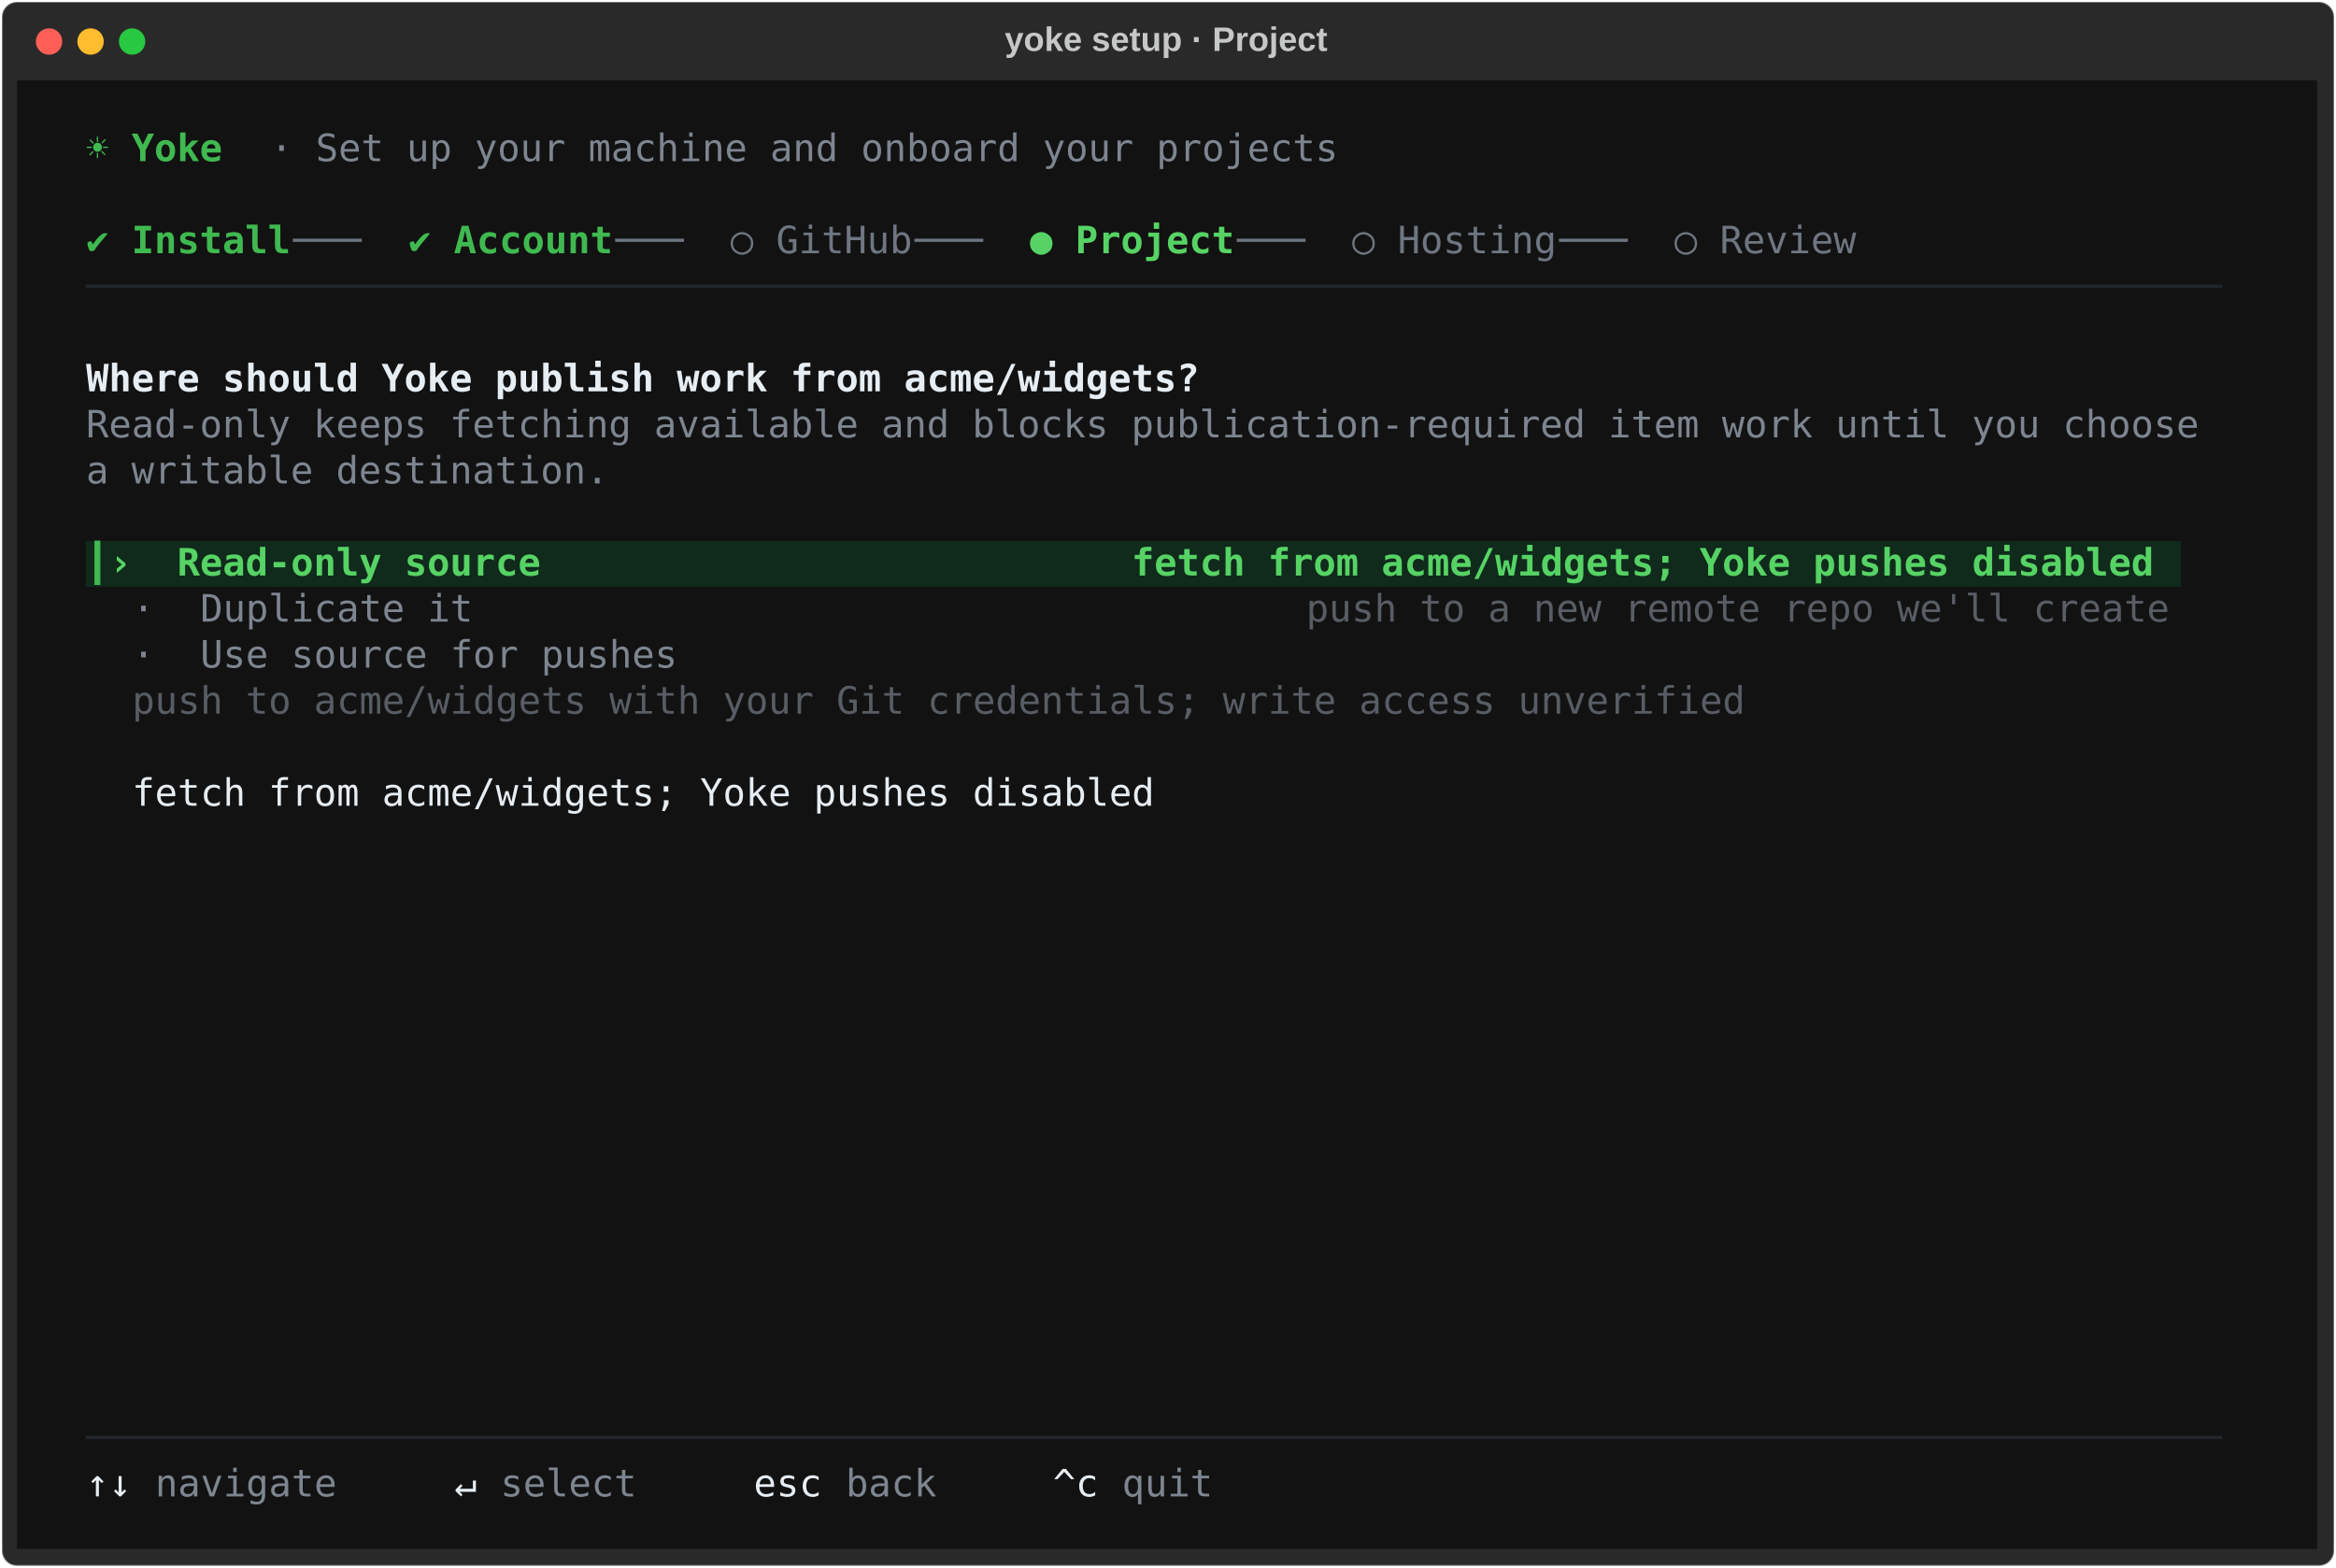
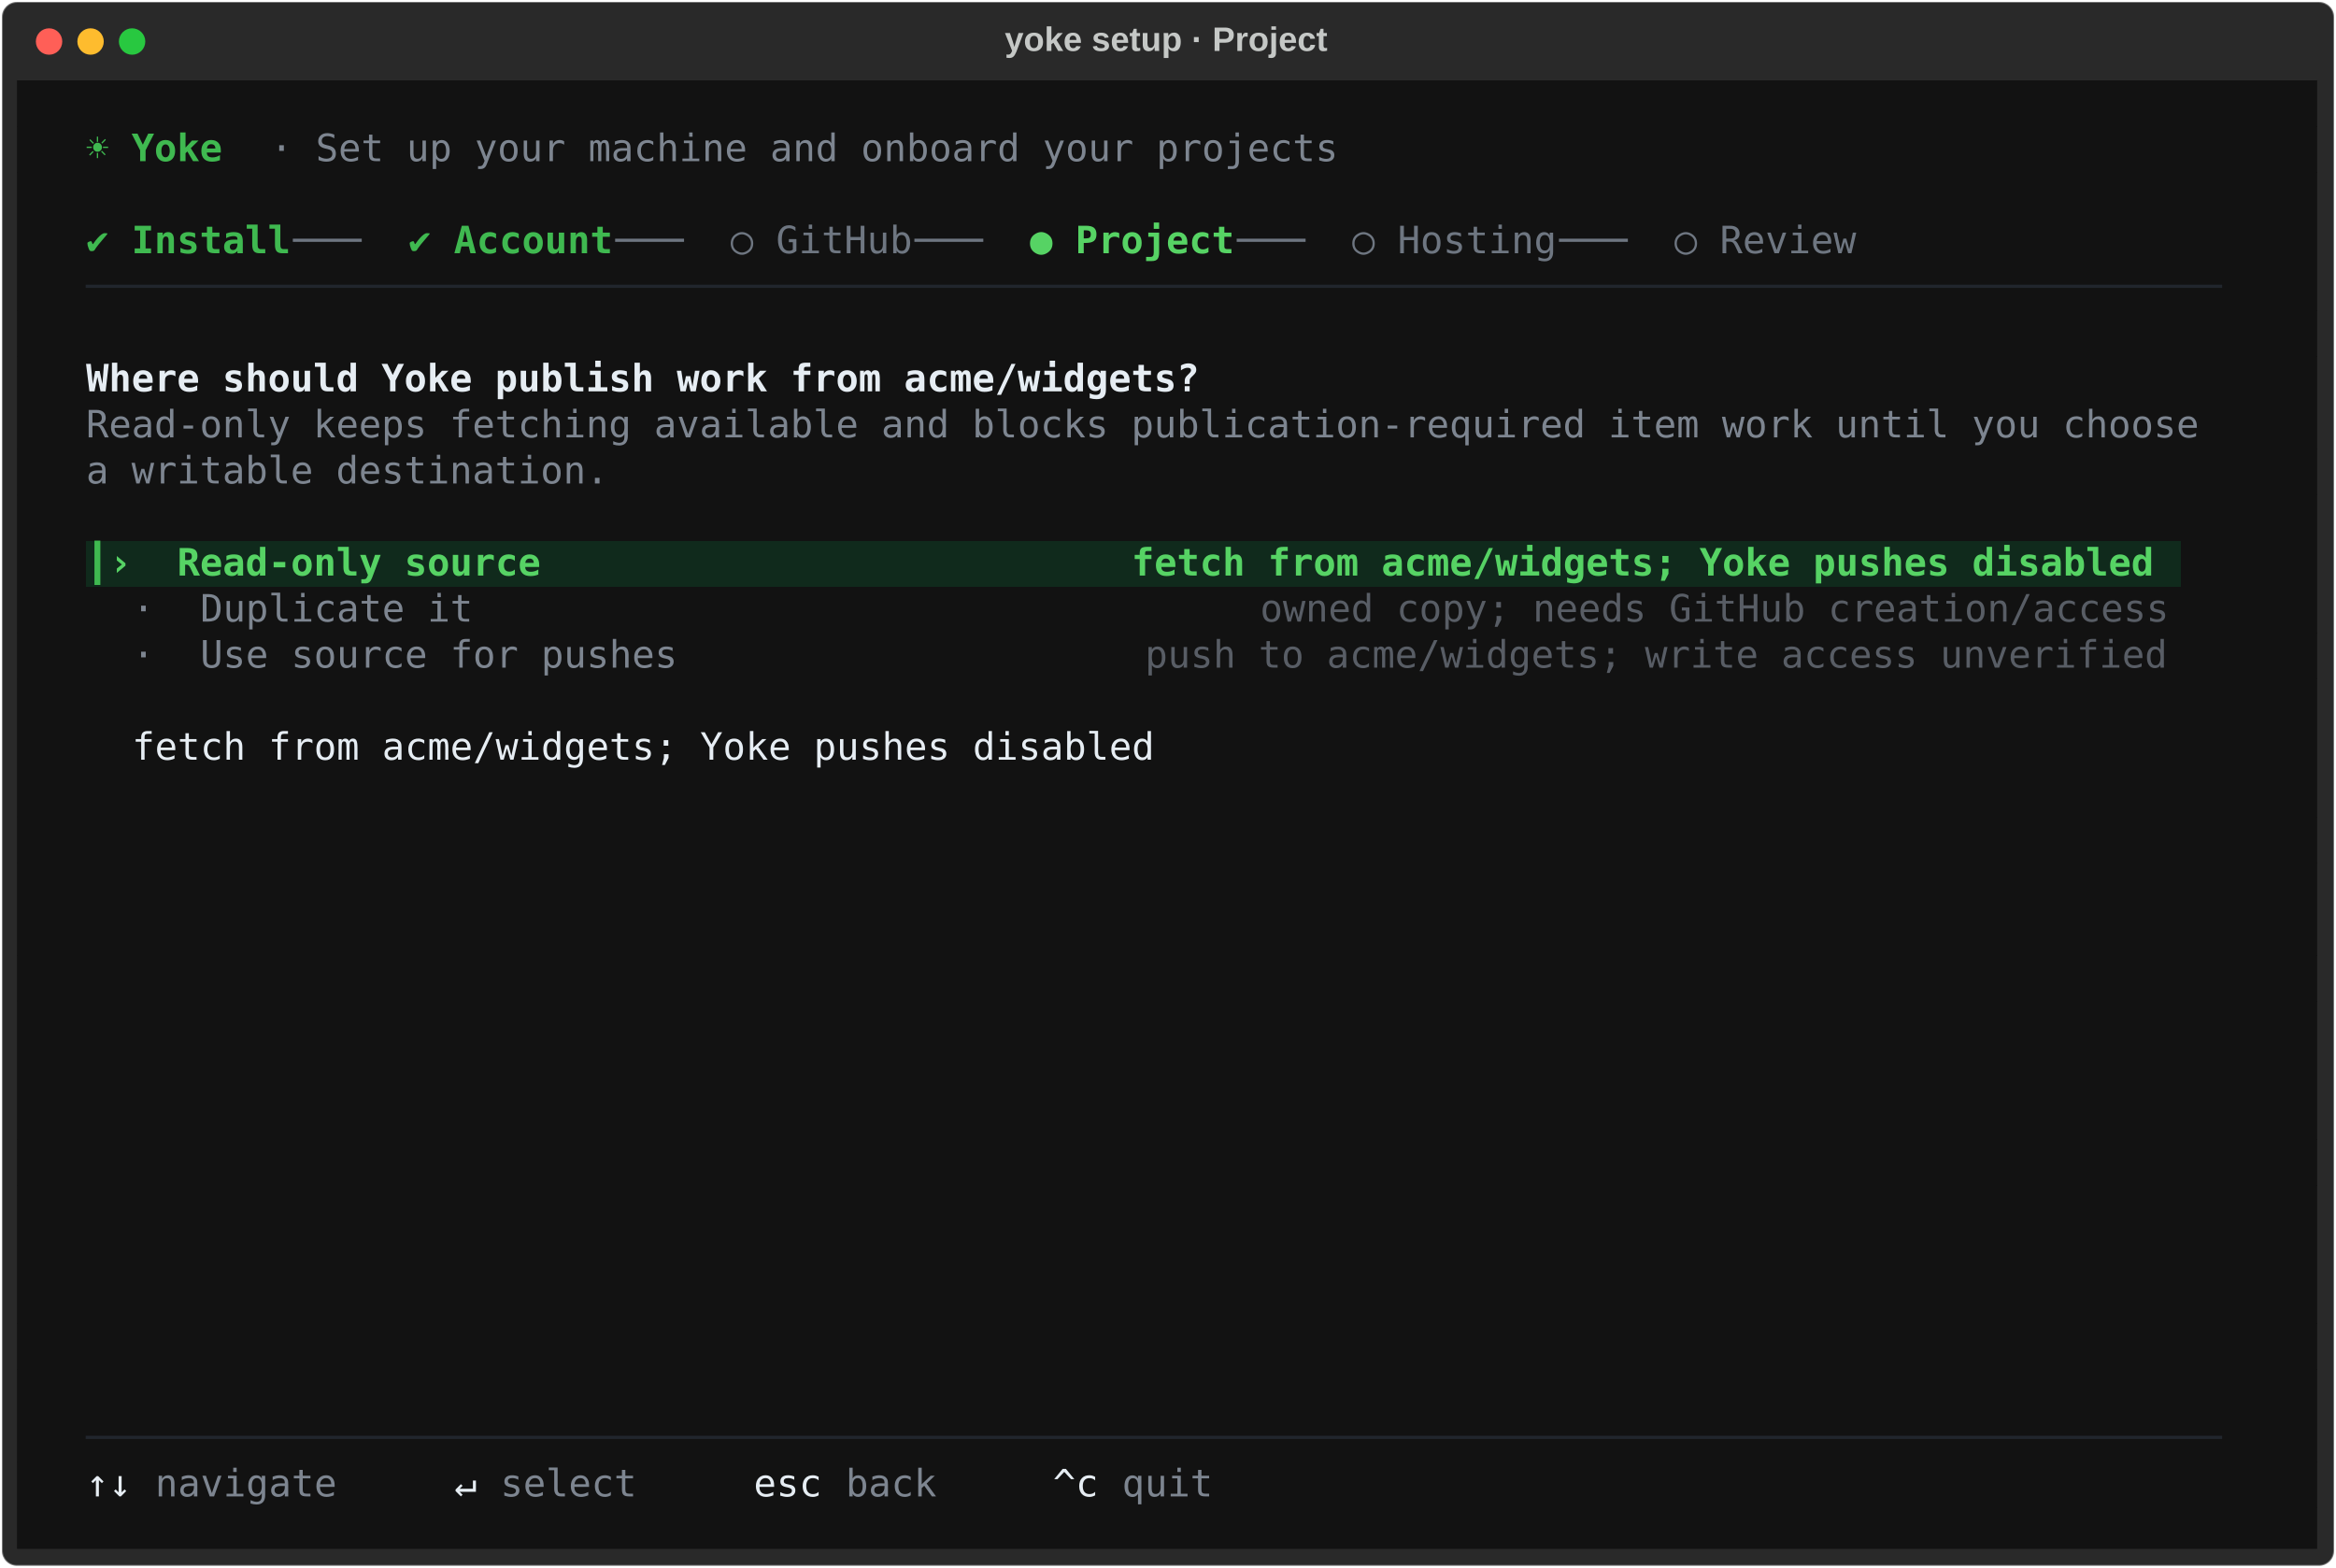
<svg xmlns="http://www.w3.org/2000/svg" class="rich-terminal" viewBox="0 0 1238 830.8">
  <style>

    @font-face {
        font-family: "Fira Code";
        src: local("FiraCode-Regular"),
                url("https://cdnjs.cloudflare.com/ajax/libs/firacode/{{VERSION}}/woff2/FiraCode-Regular.woff2") format("woff2"),
                url("https://cdnjs.cloudflare.com/ajax/libs/firacode/{{VERSION}}/woff/FiraCode-Regular.woff") format("woff");
        font-style: normal;
        font-weight: 400;
    }
    @font-face {
        font-family: "Fira Code";
        src: local("FiraCode-Bold"),
                url("https://cdnjs.cloudflare.com/ajax/libs/firacode/{{VERSION}}/woff2/FiraCode-Bold.woff2") format("woff2"),
                url("https://cdnjs.cloudflare.com/ajax/libs/firacode/{{VERSION}}/woff/FiraCode-Bold.woff") format("woff");
        font-style: bold;
        font-weight: 700;
    }

    .terminal-YOKE-matrix {
        font-family: Fira Code, monospace;
        font-size: 20px;
        line-height: 24.4px;
        font-variant-east-asian: full-width;
    }

    .terminal-YOKE-title {
        font-size: 18px;
        font-weight: bold;
        font-family: arial;
    }

.terminal-YOKE-r2 { fill: #3fb950;font-weight: bold }
.terminal-YOKE-r3 { fill: #e6edf3 }
.terminal-YOKE-r4 { fill: #7d8590 }
.terminal-YOKE-r5 { fill: #6e7681 }
.terminal-YOKE-r6 { fill: #56d364;font-weight: bold }
.terminal-YOKE-r7 { fill: #21262d }
.terminal-YOKE-r8 { fill: #e6edf3;font-weight: bold }
.terminal-YOKE-r9 { fill: #3fb950 }
.terminal-YOKE-r11 { fill: #585d65 }
    </style>
  <defs>
    <clipPath id="terminal-YOKE-clip-terminal">
      <rect x="0" y="0" width="1219.0" height="779.8" />
    </clipPath>
    <clipPath id="terminal-YOKE-line-0">
      <rect x="0" y="1.5" width="1220" height="24.65" />
    </clipPath>
    <clipPath id="terminal-YOKE-line-1">
      <rect x="0" y="25.9" width="1220" height="24.65" />
    </clipPath>
    <clipPath id="terminal-YOKE-line-2">
      <rect x="0" y="50.3" width="1220" height="24.65" />
    </clipPath>
    <clipPath id="terminal-YOKE-line-3">
      <rect x="0" y="74.7" width="1220" height="24.65" />
    </clipPath>
    <clipPath id="terminal-YOKE-line-4">
      <rect x="0" y="99.1" width="1220" height="24.65" />
    </clipPath>
    <clipPath id="terminal-YOKE-line-5">
      <rect x="0" y="123.5" width="1220" height="24.65" />
    </clipPath>
    <clipPath id="terminal-YOKE-line-6">
      <rect x="0" y="147.9" width="1220" height="24.65" />
    </clipPath>
    <clipPath id="terminal-YOKE-line-7">
      <rect x="0" y="172.3" width="1220" height="24.65" />
    </clipPath>
    <clipPath id="terminal-YOKE-line-8">
      <rect x="0" y="196.7" width="1220" height="24.65" />
    </clipPath>
    <clipPath id="terminal-YOKE-line-9">
      <rect x="0" y="221.1" width="1220" height="24.65" />
    </clipPath>
    <clipPath id="terminal-YOKE-line-10">
      <rect x="0" y="245.5" width="1220" height="24.65" />
    </clipPath>
    <clipPath id="terminal-YOKE-line-11">
      <rect x="0" y="269.9" width="1220" height="24.65" />
    </clipPath>
    <clipPath id="terminal-YOKE-line-12">
      <rect x="0" y="294.3" width="1220" height="24.65" />
    </clipPath>
    <clipPath id="terminal-YOKE-line-13">
      <rect x="0" y="318.7" width="1220" height="24.65" />
    </clipPath>
    <clipPath id="terminal-YOKE-line-14">
      <rect x="0" y="343.1" width="1220" height="24.65" />
    </clipPath>
    <clipPath id="terminal-YOKE-line-15">
      <rect x="0" y="367.5" width="1220" height="24.65" />
    </clipPath>
    <clipPath id="terminal-YOKE-line-16">
      <rect x="0" y="391.9" width="1220" height="24.65" />
    </clipPath>
    <clipPath id="terminal-YOKE-line-17">
      <rect x="0" y="416.3" width="1220" height="24.65" />
    </clipPath>
    <clipPath id="terminal-YOKE-line-18">
      <rect x="0" y="440.7" width="1220" height="24.65" />
    </clipPath>
    <clipPath id="terminal-YOKE-line-19">
      <rect x="0" y="465.1" width="1220" height="24.65" />
    </clipPath>
    <clipPath id="terminal-YOKE-line-20">
      <rect x="0" y="489.5" width="1220" height="24.65" />
    </clipPath>
    <clipPath id="terminal-YOKE-line-21">
      <rect x="0" y="513.9" width="1220" height="24.65" />
    </clipPath>
    <clipPath id="terminal-YOKE-line-22">
      <rect x="0" y="538.3" width="1220" height="24.65" />
    </clipPath>
    <clipPath id="terminal-YOKE-line-23">
      <rect x="0" y="562.7" width="1220" height="24.65" />
    </clipPath>
    <clipPath id="terminal-YOKE-line-24">
      <rect x="0" y="587.1" width="1220" height="24.65" />
    </clipPath>
    <clipPath id="terminal-YOKE-line-25">
      <rect x="0" y="611.5" width="1220" height="24.65" />
    </clipPath>
    <clipPath id="terminal-YOKE-line-26">
      <rect x="0" y="635.9" width="1220" height="24.65" />
    </clipPath>
    <clipPath id="terminal-YOKE-line-27">
      <rect x="0" y="660.3" width="1220" height="24.65" />
    </clipPath>
    <clipPath id="terminal-YOKE-line-28">
      <rect x="0" y="684.7" width="1220" height="24.65" />
    </clipPath>
    <clipPath id="terminal-YOKE-line-29">
      <rect x="0" y="709.1" width="1220" height="24.65" />
    </clipPath>
    <clipPath id="terminal-YOKE-line-30">
      <rect x="0" y="733.5" width="1220" height="24.65" />
    </clipPath>
  </defs>
  <rect fill="#292929" stroke="rgba(255,255,255,0.35)" stroke-width="1" x="1" y="1" width="1236" height="828.8" rx="8" />
  <text class="terminal-YOKE-title" fill="#c5c8c6" text-anchor="middle" x="618" y="27">yoke setup · Project</text>
  <g transform="translate(26,22)">
    <circle cx="0" cy="0" r="7" fill="#ff5f57" />
    <circle cx="22" cy="0" r="7" fill="#febc2e" />
    <circle cx="44" cy="0" r="7" fill="#28c840" />
  </g>
  <g transform="translate(9, 41)" clip-path="url(#terminal-YOKE-clip-terminal)">
    <rect fill="#121212" x="0" y="1.5" width="1220" height="24.65" shape-rendering="crispEdges" />
    <rect fill="#121212" x="0" y="25.9" width="36.6" height="24.65" shape-rendering="crispEdges" />
    <rect fill="#121212" x="36.6" y="25.9" width="73.2" height="24.65" shape-rendering="crispEdges" />
    <rect fill="#121212" x="109.8" y="25.9" width="24.4" height="24.65" shape-rendering="crispEdges" />
    <rect fill="#121212" x="134.2" y="25.9" width="573.4" height="24.65" shape-rendering="crispEdges" />
    <rect fill="#121212" x="707.6" y="25.9" width="475.8" height="24.65" shape-rendering="crispEdges" />
    <rect fill="#121212" x="1183.4" y="25.9" width="36.6" height="24.65" shape-rendering="crispEdges" />
    <rect fill="#121212" x="0" y="50.3" width="1220" height="24.65" shape-rendering="crispEdges" />
    <rect fill="#121212" x="0" y="74.7" width="36.6" height="24.65" shape-rendering="crispEdges" />
    <rect fill="#121212" x="36.6" y="74.7" width="109.8" height="24.65" shape-rendering="crispEdges" />
    <rect fill="#121212" x="146.4" y="74.7" width="61" height="24.65" shape-rendering="crispEdges" />
    <rect fill="#121212" x="207.4" y="74.7" width="109.8" height="24.65" shape-rendering="crispEdges" />
    <rect fill="#121212" x="317.2" y="74.7" width="61" height="24.65" shape-rendering="crispEdges" />
    <rect fill="#121212" x="378.2" y="74.7" width="97.6" height="24.65" shape-rendering="crispEdges" />
    <rect fill="#121212" x="475.8" y="74.7" width="61" height="24.65" shape-rendering="crispEdges" />
    <rect fill="#121212" x="536.8" y="74.7" width="109.8" height="24.65" shape-rendering="crispEdges" />
    <rect fill="#121212" x="646.6" y="74.7" width="61" height="24.65" shape-rendering="crispEdges" />
    <rect fill="#121212" x="707.6" y="74.7" width="109.8" height="24.65" shape-rendering="crispEdges" />
    <rect fill="#121212" x="817.4" y="74.7" width="61" height="24.65" shape-rendering="crispEdges" />
    <rect fill="#121212" x="878.4" y="74.7" width="97.6" height="24.65" shape-rendering="crispEdges" />
    <rect fill="#121212" x="976" y="74.7" width="207.4" height="24.65" shape-rendering="crispEdges" />
    <rect fill="#121212" x="1183.4" y="74.7" width="36.6" height="24.65" shape-rendering="crispEdges" />
    <rect fill="#121212" x="0" y="99.1" width="36.6" height="24.65" shape-rendering="crispEdges" />
    <rect fill="#121212" x="36.6" y="99.1" width="1146.8" height="24.65" shape-rendering="crispEdges" />
    <rect fill="#121212" x="1183.4" y="99.1" width="36.6" height="24.65" shape-rendering="crispEdges" />
    <rect fill="#121212" x="0" y="123.5" width="1220" height="24.65" shape-rendering="crispEdges" />
    <rect fill="#121212" x="0" y="147.9" width="36.6" height="24.65" shape-rendering="crispEdges" />
    <rect fill="#121212" x="36.6" y="147.9" width="597.8" height="24.65" shape-rendering="crispEdges" />
    <rect fill="#121212" x="634.4" y="147.9" width="549" height="24.65" shape-rendering="crispEdges" />
    <rect fill="#121212" x="1183.4" y="147.9" width="36.6" height="24.65" shape-rendering="crispEdges" />
    <rect fill="#121212" x="0" y="172.3" width="36.6" height="24.65" shape-rendering="crispEdges" />
    <rect fill="#121212" x="36.6" y="172.3" width="1134.6" height="24.65" shape-rendering="crispEdges" />
    <rect fill="#121212" x="1171.2" y="172.3" width="12.2" height="24.65" shape-rendering="crispEdges" />
    <rect fill="#121212" x="1183.4" y="172.3" width="36.6" height="24.65" shape-rendering="crispEdges" />
    <rect fill="#121212" x="0" y="196.7" width="36.6" height="24.65" shape-rendering="crispEdges" />
    <rect fill="#121212" x="36.6" y="196.7" width="280.6" height="24.65" shape-rendering="crispEdges" />
    <rect fill="#121212" x="317.2" y="196.7" width="866.2" height="24.65" shape-rendering="crispEdges" />
    <rect fill="#121212" x="1183.4" y="196.7" width="36.6" height="24.65" shape-rendering="crispEdges" />
    <rect fill="#121212" x="0" y="221.1" width="36.6" height="24.65" shape-rendering="crispEdges" />
    <rect fill="#121212" x="36.6" y="221.1" width="0" height="24.65" shape-rendering="crispEdges" />
    <rect fill="#121212" x="36.6" y="221.1" width="1146.8" height="24.65" shape-rendering="crispEdges" />
    <rect fill="#121212" x="1183.4" y="221.1" width="36.6" height="24.65" shape-rendering="crispEdges" />
    <rect fill="#121212" x="0" y="245.5" width="36.6" height="24.65" shape-rendering="crispEdges" />
    <rect fill="#102a1c" x="36.6" y="245.5" width="12.2" height="24.65" shape-rendering="crispEdges" />
    <rect fill="#102a1c" x="48.8" y="245.5" width="1098" height="24.65" shape-rendering="crispEdges" />
    <rect fill="#121212" x="1146.8" y="245.5" width="36.6" height="24.65" shape-rendering="crispEdges" />
    <rect fill="#121212" x="1183.4" y="245.5" width="36.6" height="24.65" shape-rendering="crispEdges" />
    <rect fill="#121212" x="0" y="269.9" width="36.6" height="24.65" shape-rendering="crispEdges" />
    <rect fill="#121212" x="36.6" y="269.9" width="12.2" height="24.65" shape-rendering="crispEdges" />
    <rect fill="#121212" x="48.8" y="269.9" width="12.2" height="24.65" shape-rendering="crispEdges" />
-     <rect fill="#121212" x="61" y="269.9" width="622.2" height="24.65" shape-rendering="crispEdges" />
-     <rect fill="#121212" x="683.2" y="269.9" width="463.6" height="24.65" shape-rendering="crispEdges" />
+     <rect fill="#121212" x="61" y="269.9" width="597.8" height="24.65" shape-rendering="crispEdges" />
+     <rect fill="#121212" x="658.8" y="269.9" width="488" height="24.65" shape-rendering="crispEdges" />
    <rect fill="#121212" x="1146.8" y="269.9" width="36.6" height="24.65" shape-rendering="crispEdges" />
    <rect fill="#121212" x="1183.4" y="269.9" width="36.6" height="24.65" shape-rendering="crispEdges" />
    <rect fill="#121212" x="0" y="294.3" width="36.6" height="24.65" shape-rendering="crispEdges" />
    <rect fill="#121212" x="36.6" y="294.3" width="12.2" height="24.65" shape-rendering="crispEdges" />
    <rect fill="#121212" x="48.8" y="294.3" width="12.2" height="24.65" shape-rendering="crispEdges" />
-     <rect fill="#121212" x="61" y="294.3" width="292.8" height="24.65" shape-rendering="crispEdges" />
-     <rect fill="#121212" x="353.8" y="294.3" width="793" height="24.65" shape-rendering="crispEdges" />
+     <rect fill="#121212" x="61" y="294.3" width="536.8" height="24.65" shape-rendering="crispEdges" />
+     <rect fill="#121212" x="597.8" y="294.3" width="549" height="24.65" shape-rendering="crispEdges" />
    <rect fill="#121212" x="1146.8" y="294.3" width="36.6" height="24.65" shape-rendering="crispEdges" />
    <rect fill="#121212" x="1183.4" y="294.3" width="36.6" height="24.65" shape-rendering="crispEdges" />
    <rect fill="#121212" x="0" y="318.7" width="36.6" height="24.65" shape-rendering="crispEdges" />
-     <rect fill="#121212" x="36.6" y="318.7" width="12.2" height="24.65" shape-rendering="crispEdges" />
-     <rect fill="#121212" x="48.8" y="318.7" width="12.2" height="24.65" shape-rendering="crispEdges" />
-     <rect fill="#121212" x="61" y="318.7" width="866.2" height="24.65" shape-rendering="crispEdges" />
-     <rect fill="#121212" x="927.2" y="318.7" width="219.6" height="24.65" shape-rendering="crispEdges" />
+     <rect fill="#121212" x="36.6" y="318.7" width="1110.2" height="24.65" shape-rendering="crispEdges" />
    <rect fill="#121212" x="1146.8" y="318.7" width="36.6" height="24.65" shape-rendering="crispEdges" />
    <rect fill="#121212" x="1183.4" y="318.7" width="36.6" height="24.65" shape-rendering="crispEdges" />
    <rect fill="#121212" x="0" y="343.1" width="36.6" height="24.65" shape-rendering="crispEdges" />
-     <rect fill="#121212" x="36.6" y="343.1" width="1110.2" height="24.65" shape-rendering="crispEdges" />
+     <rect fill="#121212" x="36.6" y="343.1" width="24.4" height="24.65" shape-rendering="crispEdges" />
+     <rect fill="#121212" x="61" y="343.1" width="549" height="24.65" shape-rendering="crispEdges" />
+     <rect fill="#121212" x="610" y="343.1" width="500.2" height="24.65" shape-rendering="crispEdges" />
+     <rect fill="#121212" x="1110.2" y="343.1" width="36.6" height="24.65" shape-rendering="crispEdges" />
    <rect fill="#121212" x="1146.8" y="343.1" width="36.6" height="24.65" shape-rendering="crispEdges" />
    <rect fill="#121212" x="1183.4" y="343.1" width="36.6" height="24.65" shape-rendering="crispEdges" />
    <rect fill="#121212" x="0" y="367.5" width="36.6" height="24.65" shape-rendering="crispEdges" />
-     <rect fill="#121212" x="36.6" y="367.5" width="24.4" height="24.65" shape-rendering="crispEdges" />
-     <rect fill="#121212" x="61" y="367.5" width="549" height="24.65" shape-rendering="crispEdges" />
-     <rect fill="#121212" x="610" y="367.5" width="500.2" height="24.65" shape-rendering="crispEdges" />
-     <rect fill="#121212" x="1110.2" y="367.5" width="36.6" height="24.65" shape-rendering="crispEdges" />
-     <rect fill="#121212" x="1146.8" y="367.5" width="36.6" height="24.65" shape-rendering="crispEdges" />
+     <rect fill="#121212" x="36.6" y="367.5" width="1146.8" height="24.65" shape-rendering="crispEdges" />
    <rect fill="#121212" x="1183.4" y="367.5" width="36.6" height="24.65" shape-rendering="crispEdges" />
    <rect fill="#121212" x="0" y="391.9" width="36.6" height="24.65" shape-rendering="crispEdges" />
    <rect fill="#121212" x="36.6" y="391.9" width="1146.8" height="24.65" shape-rendering="crispEdges" />
    <rect fill="#121212" x="1183.4" y="391.9" width="36.6" height="24.65" shape-rendering="crispEdges" />
    <rect fill="#121212" x="0" y="416.3" width="36.6" height="24.65" shape-rendering="crispEdges" />
    <rect fill="#121212" x="36.6" y="416.3" width="1146.8" height="24.65" shape-rendering="crispEdges" />
    <rect fill="#121212" x="1183.4" y="416.3" width="36.6" height="24.65" shape-rendering="crispEdges" />
    <rect fill="#121212" x="0" y="440.7" width="36.6" height="24.65" shape-rendering="crispEdges" />
    <rect fill="#121212" x="36.6" y="440.7" width="1146.8" height="24.65" shape-rendering="crispEdges" />
    <rect fill="#121212" x="1183.4" y="440.7" width="36.6" height="24.65" shape-rendering="crispEdges" />
    <rect fill="#121212" x="0" y="465.1" width="36.6" height="24.65" shape-rendering="crispEdges" />
    <rect fill="#121212" x="36.6" y="465.1" width="1146.8" height="24.65" shape-rendering="crispEdges" />
    <rect fill="#121212" x="1183.4" y="465.1" width="36.6" height="24.65" shape-rendering="crispEdges" />
    <rect fill="#121212" x="0" y="489.5" width="36.6" height="24.65" shape-rendering="crispEdges" />
    <rect fill="#121212" x="36.6" y="489.5" width="1146.8" height="24.65" shape-rendering="crispEdges" />
    <rect fill="#121212" x="1183.4" y="489.5" width="36.6" height="24.65" shape-rendering="crispEdges" />
    <rect fill="#121212" x="0" y="513.9" width="36.6" height="24.65" shape-rendering="crispEdges" />
    <rect fill="#121212" x="36.6" y="513.9" width="1146.8" height="24.65" shape-rendering="crispEdges" />
    <rect fill="#121212" x="1183.4" y="513.9" width="36.6" height="24.65" shape-rendering="crispEdges" />
    <rect fill="#121212" x="0" y="538.3" width="36.6" height="24.65" shape-rendering="crispEdges" />
    <rect fill="#121212" x="36.6" y="538.3" width="1146.8" height="24.65" shape-rendering="crispEdges" />
    <rect fill="#121212" x="1183.4" y="538.3" width="36.6" height="24.65" shape-rendering="crispEdges" />
    <rect fill="#121212" x="0" y="562.7" width="36.6" height="24.65" shape-rendering="crispEdges" />
    <rect fill="#121212" x="36.6" y="562.7" width="1146.8" height="24.65" shape-rendering="crispEdges" />
    <rect fill="#121212" x="1183.4" y="562.7" width="36.6" height="24.65" shape-rendering="crispEdges" />
    <rect fill="#121212" x="0" y="587.1" width="36.6" height="24.65" shape-rendering="crispEdges" />
    <rect fill="#121212" x="36.6" y="587.1" width="1146.8" height="24.65" shape-rendering="crispEdges" />
    <rect fill="#121212" x="1183.4" y="587.1" width="36.6" height="24.65" shape-rendering="crispEdges" />
    <rect fill="#121212" x="0" y="611.5" width="36.6" height="24.65" shape-rendering="crispEdges" />
    <rect fill="#121212" x="36.6" y="611.5" width="1146.8" height="24.65" shape-rendering="crispEdges" />
    <rect fill="#121212" x="1183.4" y="611.5" width="36.6" height="24.65" shape-rendering="crispEdges" />
    <rect fill="#121212" x="0" y="635.9" width="36.6" height="24.65" shape-rendering="crispEdges" />
    <rect fill="#121212" x="36.6" y="635.9" width="1146.8" height="24.65" shape-rendering="crispEdges" />
    <rect fill="#121212" x="1183.4" y="635.9" width="36.6" height="24.65" shape-rendering="crispEdges" />
    <rect fill="#121212" x="0" y="660.3" width="36.6" height="24.65" shape-rendering="crispEdges" />
    <rect fill="#121212" x="36.6" y="660.3" width="1146.8" height="24.65" shape-rendering="crispEdges" />
    <rect fill="#121212" x="1183.4" y="660.3" width="36.6" height="24.65" shape-rendering="crispEdges" />
    <rect fill="#121212" x="0" y="684.7" width="36.6" height="24.65" shape-rendering="crispEdges" />
    <rect fill="#121212" x="36.6" y="684.7" width="1146.8" height="24.65" shape-rendering="crispEdges" />
    <rect fill="#121212" x="1183.4" y="684.7" width="36.6" height="24.65" shape-rendering="crispEdges" />
    <rect fill="#121212" x="0" y="709.1" width="36.6" height="24.65" shape-rendering="crispEdges" />
    <rect fill="#121212" x="36.6" y="709.1" width="1146.8" height="24.65" shape-rendering="crispEdges" />
    <rect fill="#121212" x="1183.4" y="709.1" width="36.6" height="24.65" shape-rendering="crispEdges" />
    <rect fill="#121212" x="0" y="733.5" width="36.6" height="24.65" shape-rendering="crispEdges" />
    <rect fill="#121212" x="36.6" y="733.5" width="24.4" height="24.65" shape-rendering="crispEdges" />
    <rect fill="#121212" x="61" y="733.5" width="12.2" height="24.65" shape-rendering="crispEdges" />
    <rect fill="#121212" x="73.2" y="733.5" width="97.6" height="24.65" shape-rendering="crispEdges" />
    <rect fill="#121212" x="170.8" y="733.5" width="61" height="24.65" shape-rendering="crispEdges" />
    <rect fill="#121212" x="231.8" y="733.5" width="12.2" height="24.65" shape-rendering="crispEdges" />
    <rect fill="#121212" x="244" y="733.5" width="12.2" height="24.65" shape-rendering="crispEdges" />
    <rect fill="#121212" x="256.2" y="733.5" width="73.2" height="24.65" shape-rendering="crispEdges" />
    <rect fill="#121212" x="329.4" y="733.5" width="61" height="24.65" shape-rendering="crispEdges" />
    <rect fill="#121212" x="390.4" y="733.5" width="36.6" height="24.65" shape-rendering="crispEdges" />
    <rect fill="#121212" x="427" y="733.5" width="12.2" height="24.65" shape-rendering="crispEdges" />
    <rect fill="#121212" x="439.2" y="733.5" width="48.8" height="24.65" shape-rendering="crispEdges" />
    <rect fill="#121212" x="488" y="733.5" width="61" height="24.65" shape-rendering="crispEdges" />
    <rect fill="#121212" x="549" y="733.5" width="24.4" height="24.65" shape-rendering="crispEdges" />
    <rect fill="#121212" x="573.4" y="733.5" width="12.2" height="24.65" shape-rendering="crispEdges" />
    <rect fill="#121212" x="585.6" y="733.5" width="48.8" height="24.65" shape-rendering="crispEdges" />
    <rect fill="#121212" x="634.4" y="733.5" width="549" height="24.65" shape-rendering="crispEdges" />
    <rect fill="#121212" x="1183.4" y="733.5" width="36.6" height="24.65" shape-rendering="crispEdges" />
    <rect fill="#121212" x="0" y="757.9" width="1220" height="24.65" shape-rendering="crispEdges" />
    <g class="terminal-YOKE-matrix">
      <text class="terminal-YOKE-r2" x="36.6" y="44.4" textLength="73.2" clip-path="url(#terminal-YOKE-line-1)">☀ Yoke</text>
      <text class="terminal-YOKE-r4" x="134.2" y="44.4" textLength="573.4" clip-path="url(#terminal-YOKE-line-1)">· Set up your machine and onboard your projects</text>
      <text class="terminal-YOKE-r2" x="36.6" y="93.2" textLength="109.8" clip-path="url(#terminal-YOKE-line-3)">✔ Install</text>
      <text class="terminal-YOKE-r5" x="146.4" y="93.2" textLength="61" clip-path="url(#terminal-YOKE-line-3)"> ─── </text>
      <text class="terminal-YOKE-r2" x="207.4" y="93.2" textLength="109.8" clip-path="url(#terminal-YOKE-line-3)">✔ Account</text>
      <text class="terminal-YOKE-r5" x="317.2" y="93.2" textLength="61" clip-path="url(#terminal-YOKE-line-3)"> ─── </text>
      <text class="terminal-YOKE-r5" x="378.2" y="93.2" textLength="97.6" clip-path="url(#terminal-YOKE-line-3)">○ GitHub</text>
      <text class="terminal-YOKE-r5" x="475.8" y="93.2" textLength="61" clip-path="url(#terminal-YOKE-line-3)"> ─── </text>
      <text class="terminal-YOKE-r6" x="536.8" y="93.2" textLength="109.8" clip-path="url(#terminal-YOKE-line-3)">● Project</text>
      <text class="terminal-YOKE-r5" x="646.6" y="93.2" textLength="61" clip-path="url(#terminal-YOKE-line-3)"> ─── </text>
      <text class="terminal-YOKE-r5" x="707.6" y="93.2" textLength="109.8" clip-path="url(#terminal-YOKE-line-3)">○ Hosting</text>
      <text class="terminal-YOKE-r5" x="817.4" y="93.2" textLength="61" clip-path="url(#terminal-YOKE-line-3)"> ─── </text>
      <text class="terminal-YOKE-r5" x="878.4" y="93.2" textLength="97.6" clip-path="url(#terminal-YOKE-line-3)">○ Review</text>
      <text class="terminal-YOKE-r7" x="36.6" y="117.6" textLength="1146.8" clip-path="url(#terminal-YOKE-line-4)">──────────────────────────────────────────────────────────────────────────────────────────────</text>
      <text class="terminal-YOKE-r8" x="36.6" y="166.4" textLength="597.8" clip-path="url(#terminal-YOKE-line-6)">Where should Yoke publish work from acme/widgets?</text>
      <text class="terminal-YOKE-r4" x="36.6" y="190.8" textLength="1134.6" clip-path="url(#terminal-YOKE-line-7)">Read-only keeps fetching available and blocks publication-required item work until you choose</text>
      <text class="terminal-YOKE-r4" x="36.6" y="215.2" textLength="280.6" clip-path="url(#terminal-YOKE-line-8)">a writable destination.</text>
      <text class="terminal-YOKE-r9" x="36.6" y="264" textLength="12.2" clip-path="url(#terminal-YOKE-line-10)">┃</text>
      <text class="terminal-YOKE-r6" x="48.8" y="264" textLength="1098" clip-path="url(#terminal-YOKE-line-10)">›  Read-only source                          fetch from acme/widgets; Yoke pushes disabled</text>
-       <text class="terminal-YOKE-r4" x="61" y="288.4" textLength="622.2" clip-path="url(#terminal-YOKE-line-11)">·  Duplicate it                                    </text>
-       <text class="terminal-YOKE-r11" x="683.2" y="288.4" textLength="463.6" clip-path="url(#terminal-YOKE-line-11)">push to a new remote repo we'll create</text>
-       <text class="terminal-YOKE-r4" x="61" y="312.8" textLength="292.8" clip-path="url(#terminal-YOKE-line-12)">·  Use source for pushes</text>
-       <text class="terminal-YOKE-r11" x="61" y="337.2" textLength="866.2" clip-path="url(#terminal-YOKE-line-13)">push to acme/widgets with your Git credentials; write access unverified</text>
-       <text class="terminal-YOKE-r3" x="61" y="386" textLength="549" clip-path="url(#terminal-YOKE-line-15)">fetch from acme/widgets; Yoke pushes disabled</text>
+       <text class="terminal-YOKE-r4" x="61" y="288.4" textLength="597.8" clip-path="url(#terminal-YOKE-line-11)">·  Duplicate it                                  </text>
+       <text class="terminal-YOKE-r11" x="658.8" y="288.4" textLength="488" clip-path="url(#terminal-YOKE-line-11)">owned copy; needs GitHub creation/access</text>
+       <text class="terminal-YOKE-r4" x="61" y="312.8" textLength="536.8" clip-path="url(#terminal-YOKE-line-12)">·  Use source for pushes                    </text>
+       <text class="terminal-YOKE-r11" x="597.8" y="312.8" textLength="549" clip-path="url(#terminal-YOKE-line-12)">push to acme/widgets; write access unverified</text>
+       <text class="terminal-YOKE-r3" x="61" y="361.6" textLength="549" clip-path="url(#terminal-YOKE-line-14)">fetch from acme/widgets; Yoke pushes disabled</text>
      <text class="terminal-YOKE-r7" x="36.6" y="727.6" textLength="1146.8" clip-path="url(#terminal-YOKE-line-29)">──────────────────────────────────────────────────────────────────────────────────────────────</text>
      <text class="terminal-YOKE-r3" x="36.6" y="752" textLength="24.4" clip-path="url(#terminal-YOKE-line-30)">↑↓</text>
      <text class="terminal-YOKE-r4" x="73.2" y="752" textLength="97.6" clip-path="url(#terminal-YOKE-line-30)">navigate</text>
      <text class="terminal-YOKE-r3" x="231.8" y="752" textLength="12.2" clip-path="url(#terminal-YOKE-line-30)">↵</text>
      <text class="terminal-YOKE-r4" x="256.2" y="752" textLength="73.2" clip-path="url(#terminal-YOKE-line-30)">select</text>
      <text class="terminal-YOKE-r3" x="390.4" y="752" textLength="36.6" clip-path="url(#terminal-YOKE-line-30)">esc</text>
      <text class="terminal-YOKE-r4" x="439.2" y="752" textLength="48.8" clip-path="url(#terminal-YOKE-line-30)">back</text>
      <text class="terminal-YOKE-r3" x="549" y="752" textLength="24.4" clip-path="url(#terminal-YOKE-line-30)">^c</text>
      <text class="terminal-YOKE-r4" x="585.6" y="752" textLength="48.8" clip-path="url(#terminal-YOKE-line-30)">quit</text>
    </g>
  </g>
</svg>
